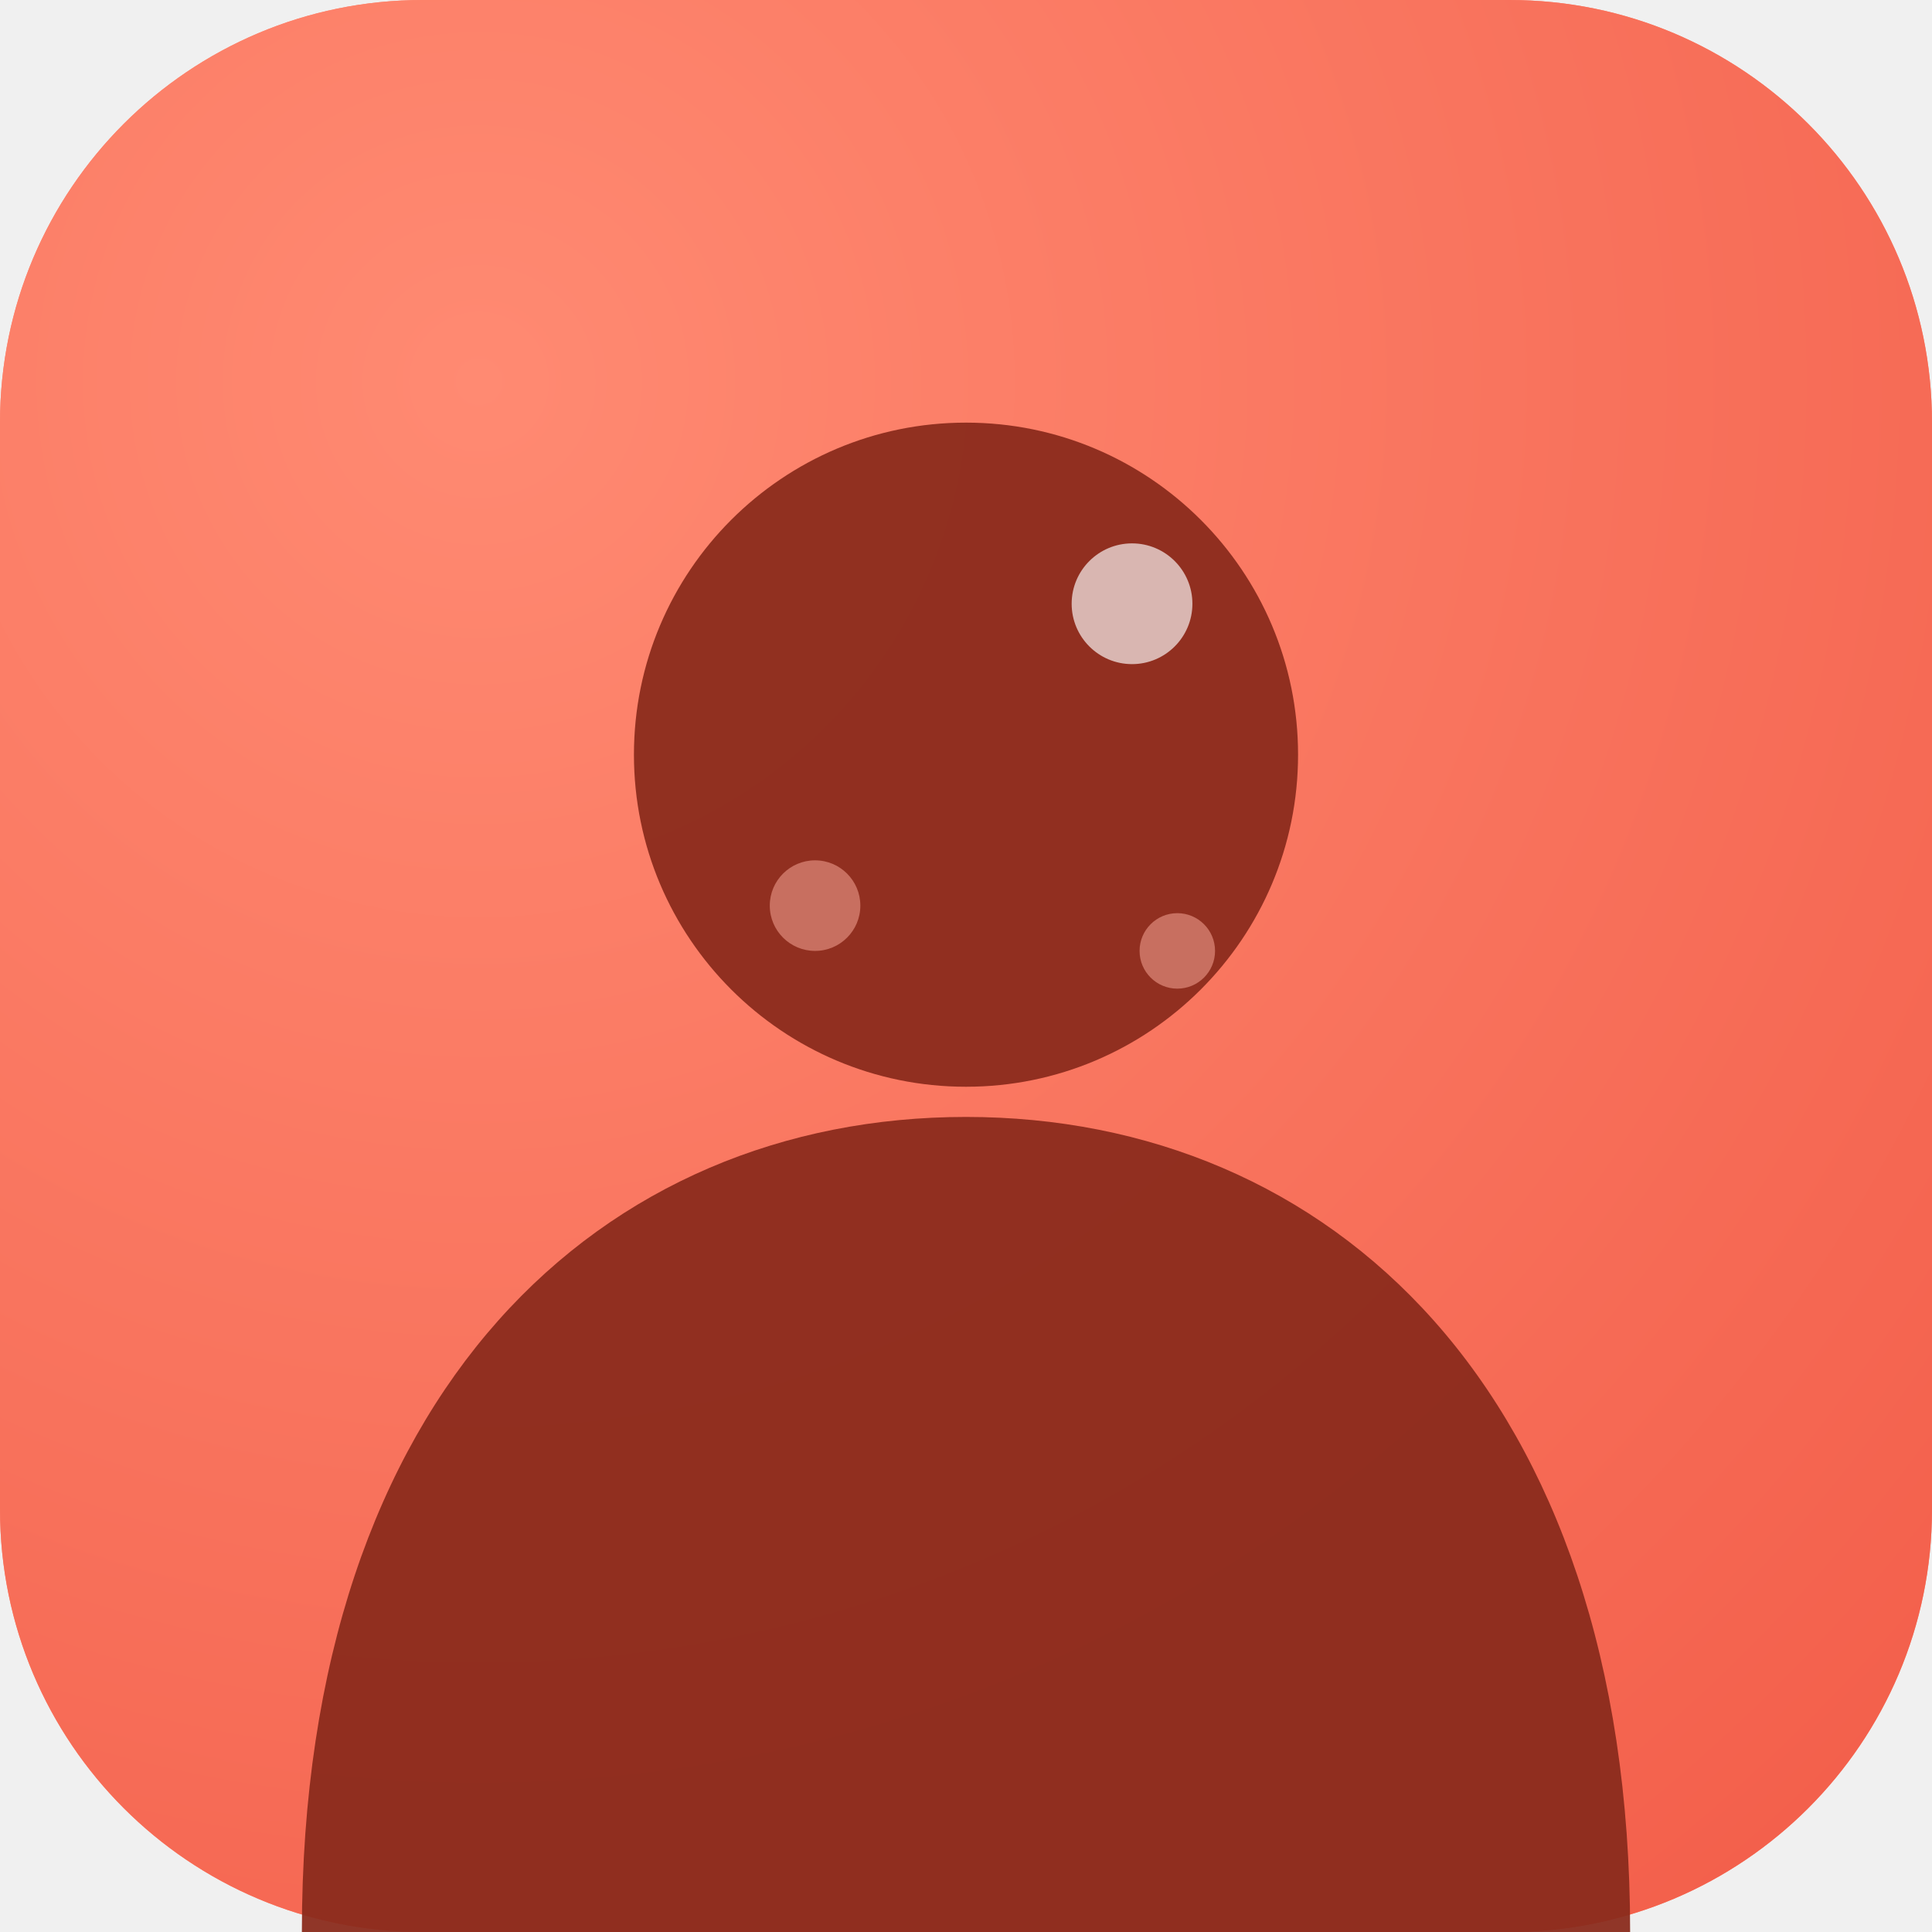
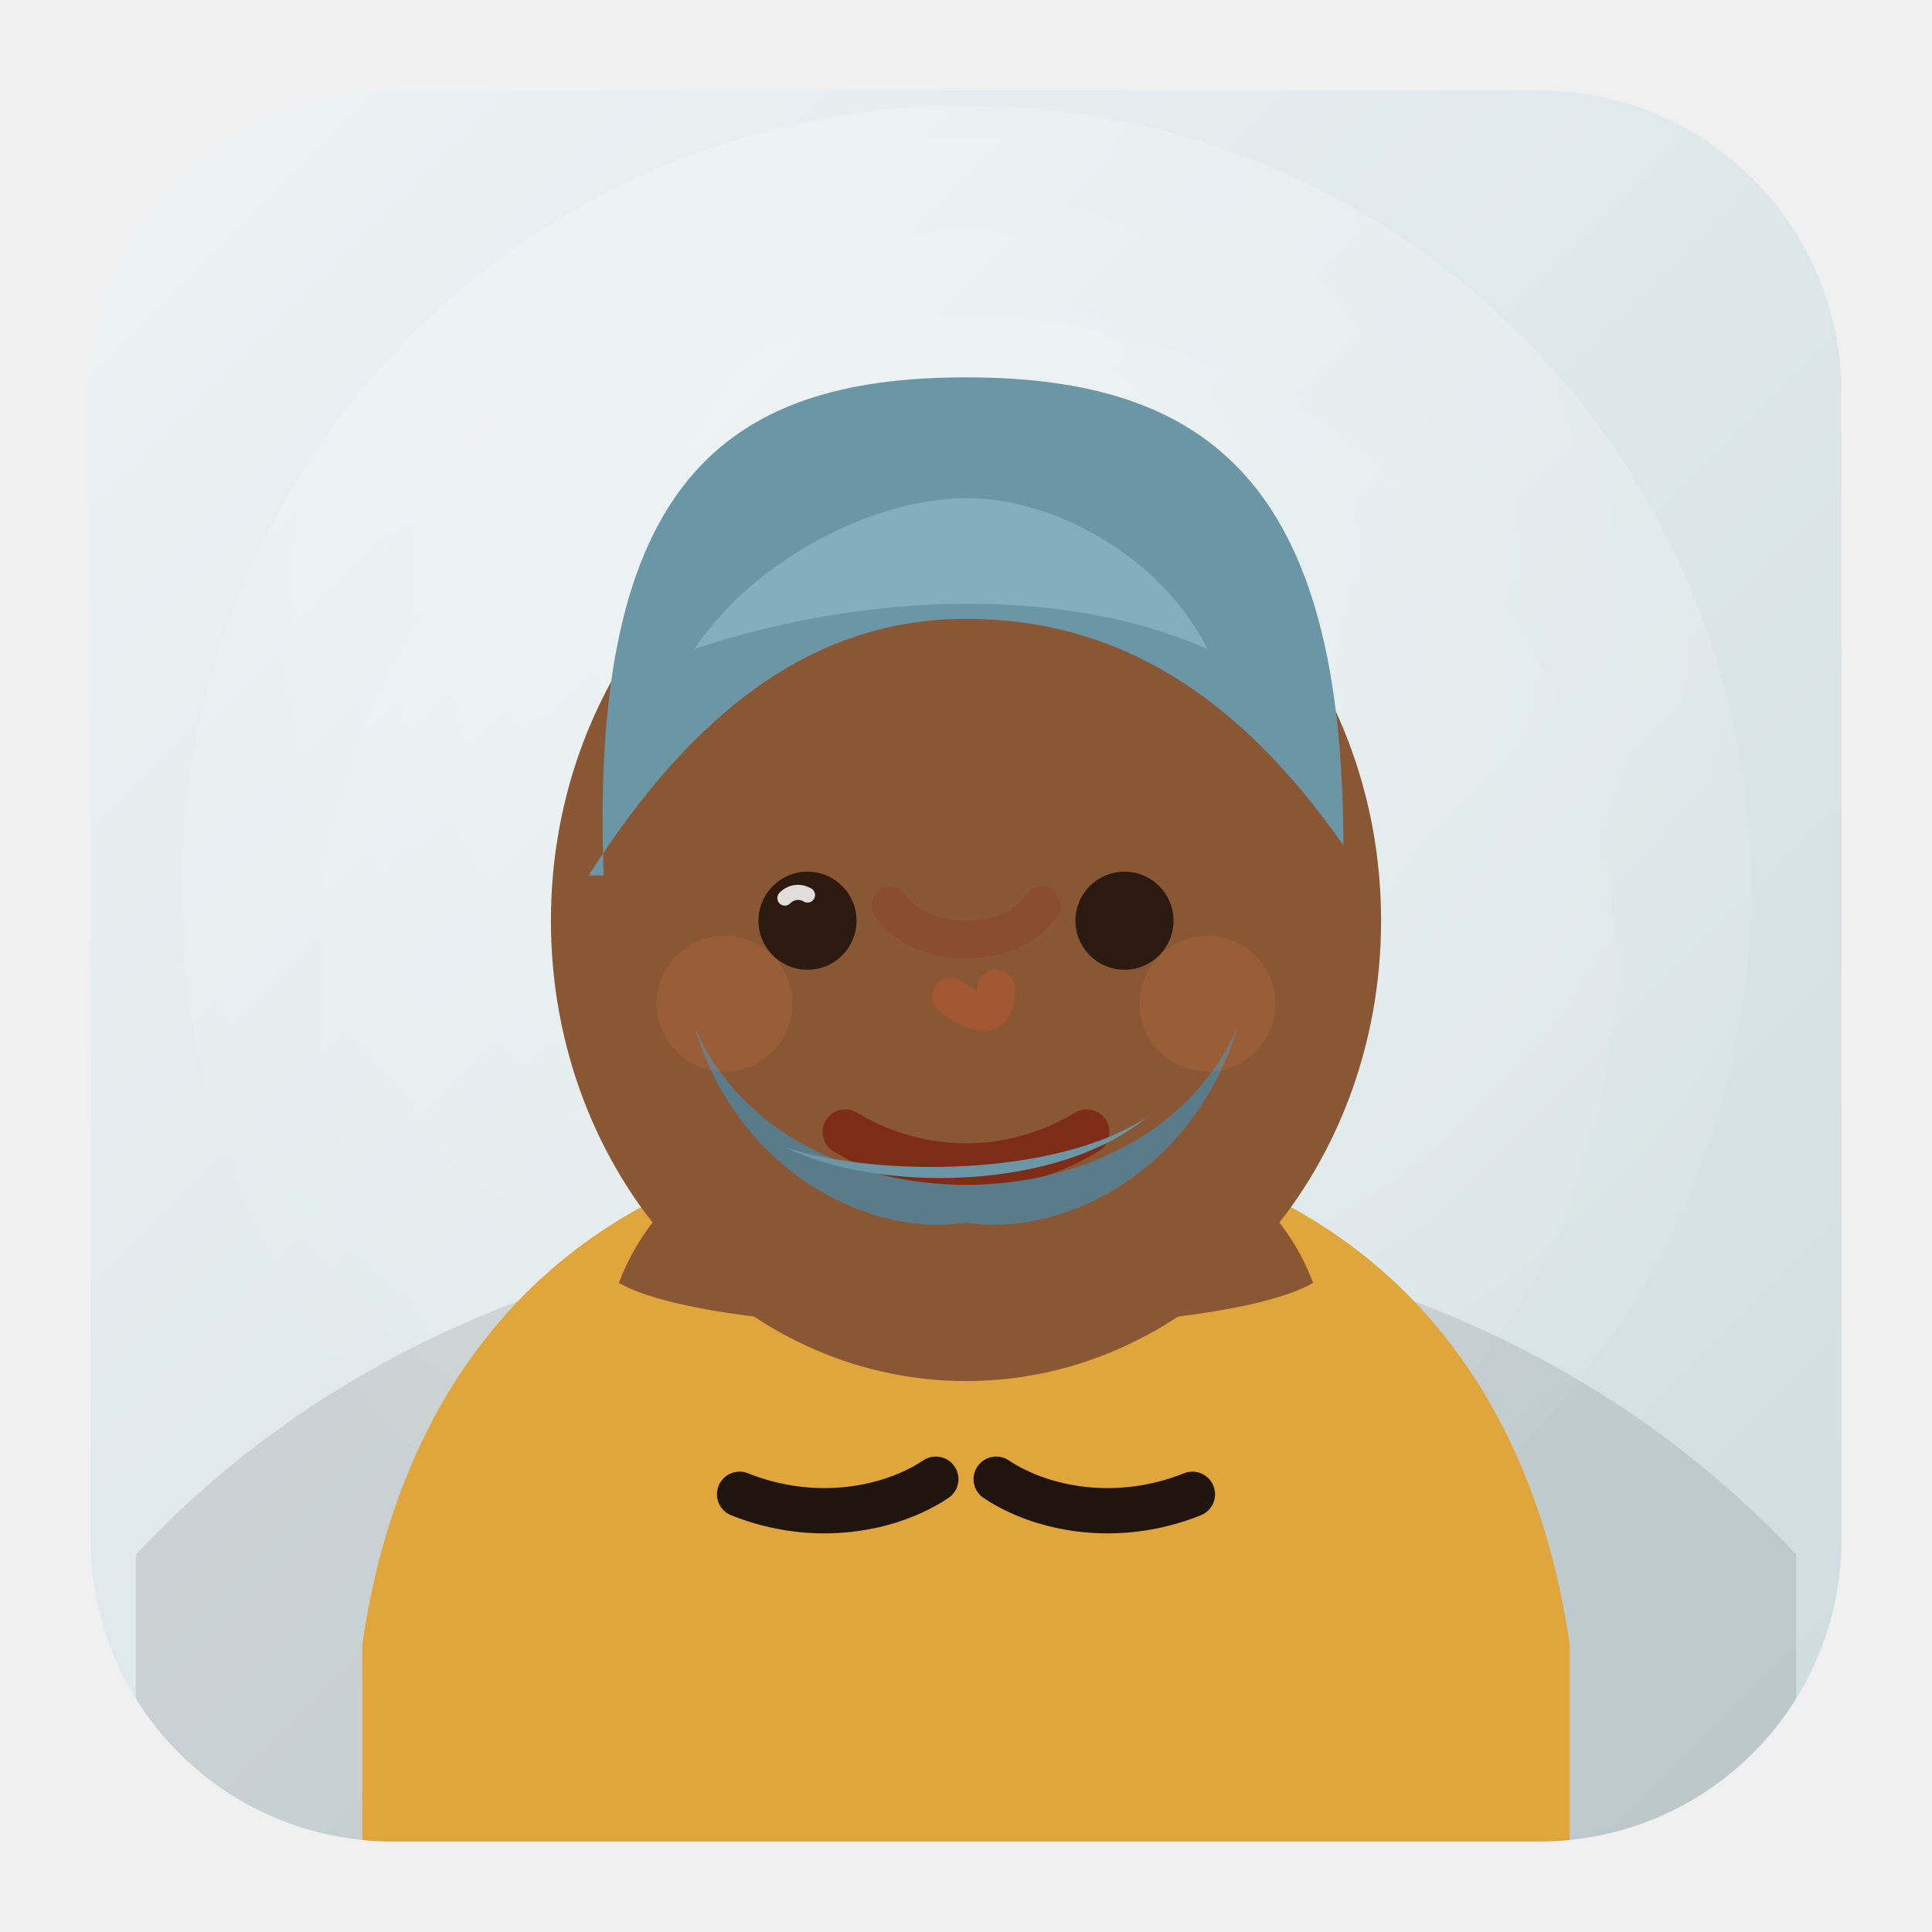
- <svg xmlns="http://www.w3.org/2000/svg" viewBox="0 0 128 128">
+ <svg viewBox="0 0 256 256" role="img" aria-label="Vadi — 2ElBul avatar">
  <defs>
-     <radialGradient id="g" cx="0.25" cy="0.2" r="1.1">
-       <stop offset="0" stop-color="#FF8A72" />
-       <stop offset="1" stop-color="#F25C48" />
+     <linearGradient id="bg-e" x1="0" y1="0" x2="1" y2="1">
+       <stop offset="0" stop-color="#eef3f5" />
+       <stop offset="1" stop-color="#cfdde0" />
+     </linearGradient>
+     <radialGradient id="glow-e" cx="0.5" cy="0.3" r="0.75">
+       <stop offset="0" stop-color="#ffffff" stop-opacity="0.35" />
+       <stop offset="1" stop-color="#ffffff" stop-opacity="0" />
    </radialGradient>
+     <clipPath id="clip-e">
+       <rect x="12" y="12" width="232" height="232" rx="40" />
+     </clipPath>
  </defs>
-   <rect width="128" height="128" rx="28" fill="#FF8A72" />
-   <rect width="128" height="128" rx="28" fill="url(#g)" />
-   <circle cx="64" cy="50" r="22" fill="#8A2A1C" opacity="0.94" />
-   <path d="M20 128 C20 92 40 74 64 74 C88 74 108 92 108 128 Z" fill="#8A2A1C" opacity="0.94" />
-   <circle cx="75" cy="40" r="4" fill="#FFFFFF" opacity="0.65" />
-   <circle cx="54" cy="60" r="3" fill="#FFB0A0" opacity="0.5" />
-   <circle cx="78" cy="63" r="2.5" fill="#FFB0A0" opacity="0.5" />
+   <g clip-path="url(#clip-e)">
+     <rect x="12" y="12" width="232" height="232" rx="40" fill="url(#bg-e)" />
+     <circle cx="128" cy="118" r="104" fill="url(#glow-e)" />
+     <circle cx="128" cy="128" r="86" fill="#ffffff" opacity="0.05" />
+     <path d="M18 206 C46 176 86 162 128 162 C170 162 210 176 238 206 L238 244 L18 244 Z" fill="#000" opacity="0.10" />
+     <path d="M48 218 C54 176 82 150 128 150 C174 150 202 176 208 218 L208 248 L48 248 Z" fill="#e0a63c" />
+     <path d="M82 170 C88 154 106 146 128 146 C150 146 168 154 174 170 C160 178 96 178 82 170 Z" fill="#8a5734" />
+     <ellipse cx="128" cy="122" rx="55" ry="61" fill="#8a5734" />
+     <path d="M80 116 C78 64 96 50 128 50 C160 50 178 64 178 112 C164 92 148 82 128 82 C108 82 92 94 78 116 Z" fill="#6b96a5" />
+     <path d="M92 86 C100 74 116 66 128 66 C140 66 154 74 160 86 C142 78 116 78 92 86 Z" fill="#8fb8c4" opacity="0.7" />
+     <path d="M118 120 C122 126 134 126 138 120" fill="none" stroke="#8a2b18" stroke-width="5" stroke-linecap="round" opacity="0.22" />
+     <g fill="#2c1a10">
+       <circle cx="107" cy="122" r="6.5" />
+       <circle cx="149" cy="122" r="6.5" />
+     </g>
+     <path d="M104 119 a2.4 2.4 0 0 1 3-0.4" fill="none" stroke="#fff" stroke-width="2" stroke-linecap="round" opacity="0.85" />
+     <path d="M98 198 C108 202 118 200 124 196" fill="none" stroke="#20150e" stroke-width="6" stroke-linecap="round" />
+     <path d="M132 196 C138 200 148 202 158 198" fill="none" stroke="#20150e" stroke-width="6" stroke-linecap="round" />
+     <path d="M126 132 C130 135 132 135 132 131" fill="none" stroke="#b0572e" stroke-width="5" stroke-linecap="round" opacity="0.6" />
+     <path d="M112 150 C122 156 134 156 144 150" fill="none" stroke="#7a2010" stroke-width="6" stroke-linecap="round" opacity="0.8" />
+     <path d="M92 136 C98 156 116 164 128 162 C140 164 158 156 164 136 C152 164 104 164 92 136 Z" fill="#5a7c8a" />
+     <path d="M104 152 C116 156 140 156 152 148 C140 158 116 158 104 152 Z" fill="#6b96a5" />
+     <circle cx="96" cy="133" r="9" fill="#eb7d4a" opacity="0.16" />
+     <circle cx="160" cy="133" r="9" fill="#eb7d4a" opacity="0.16" />
+   </g>
</svg>
